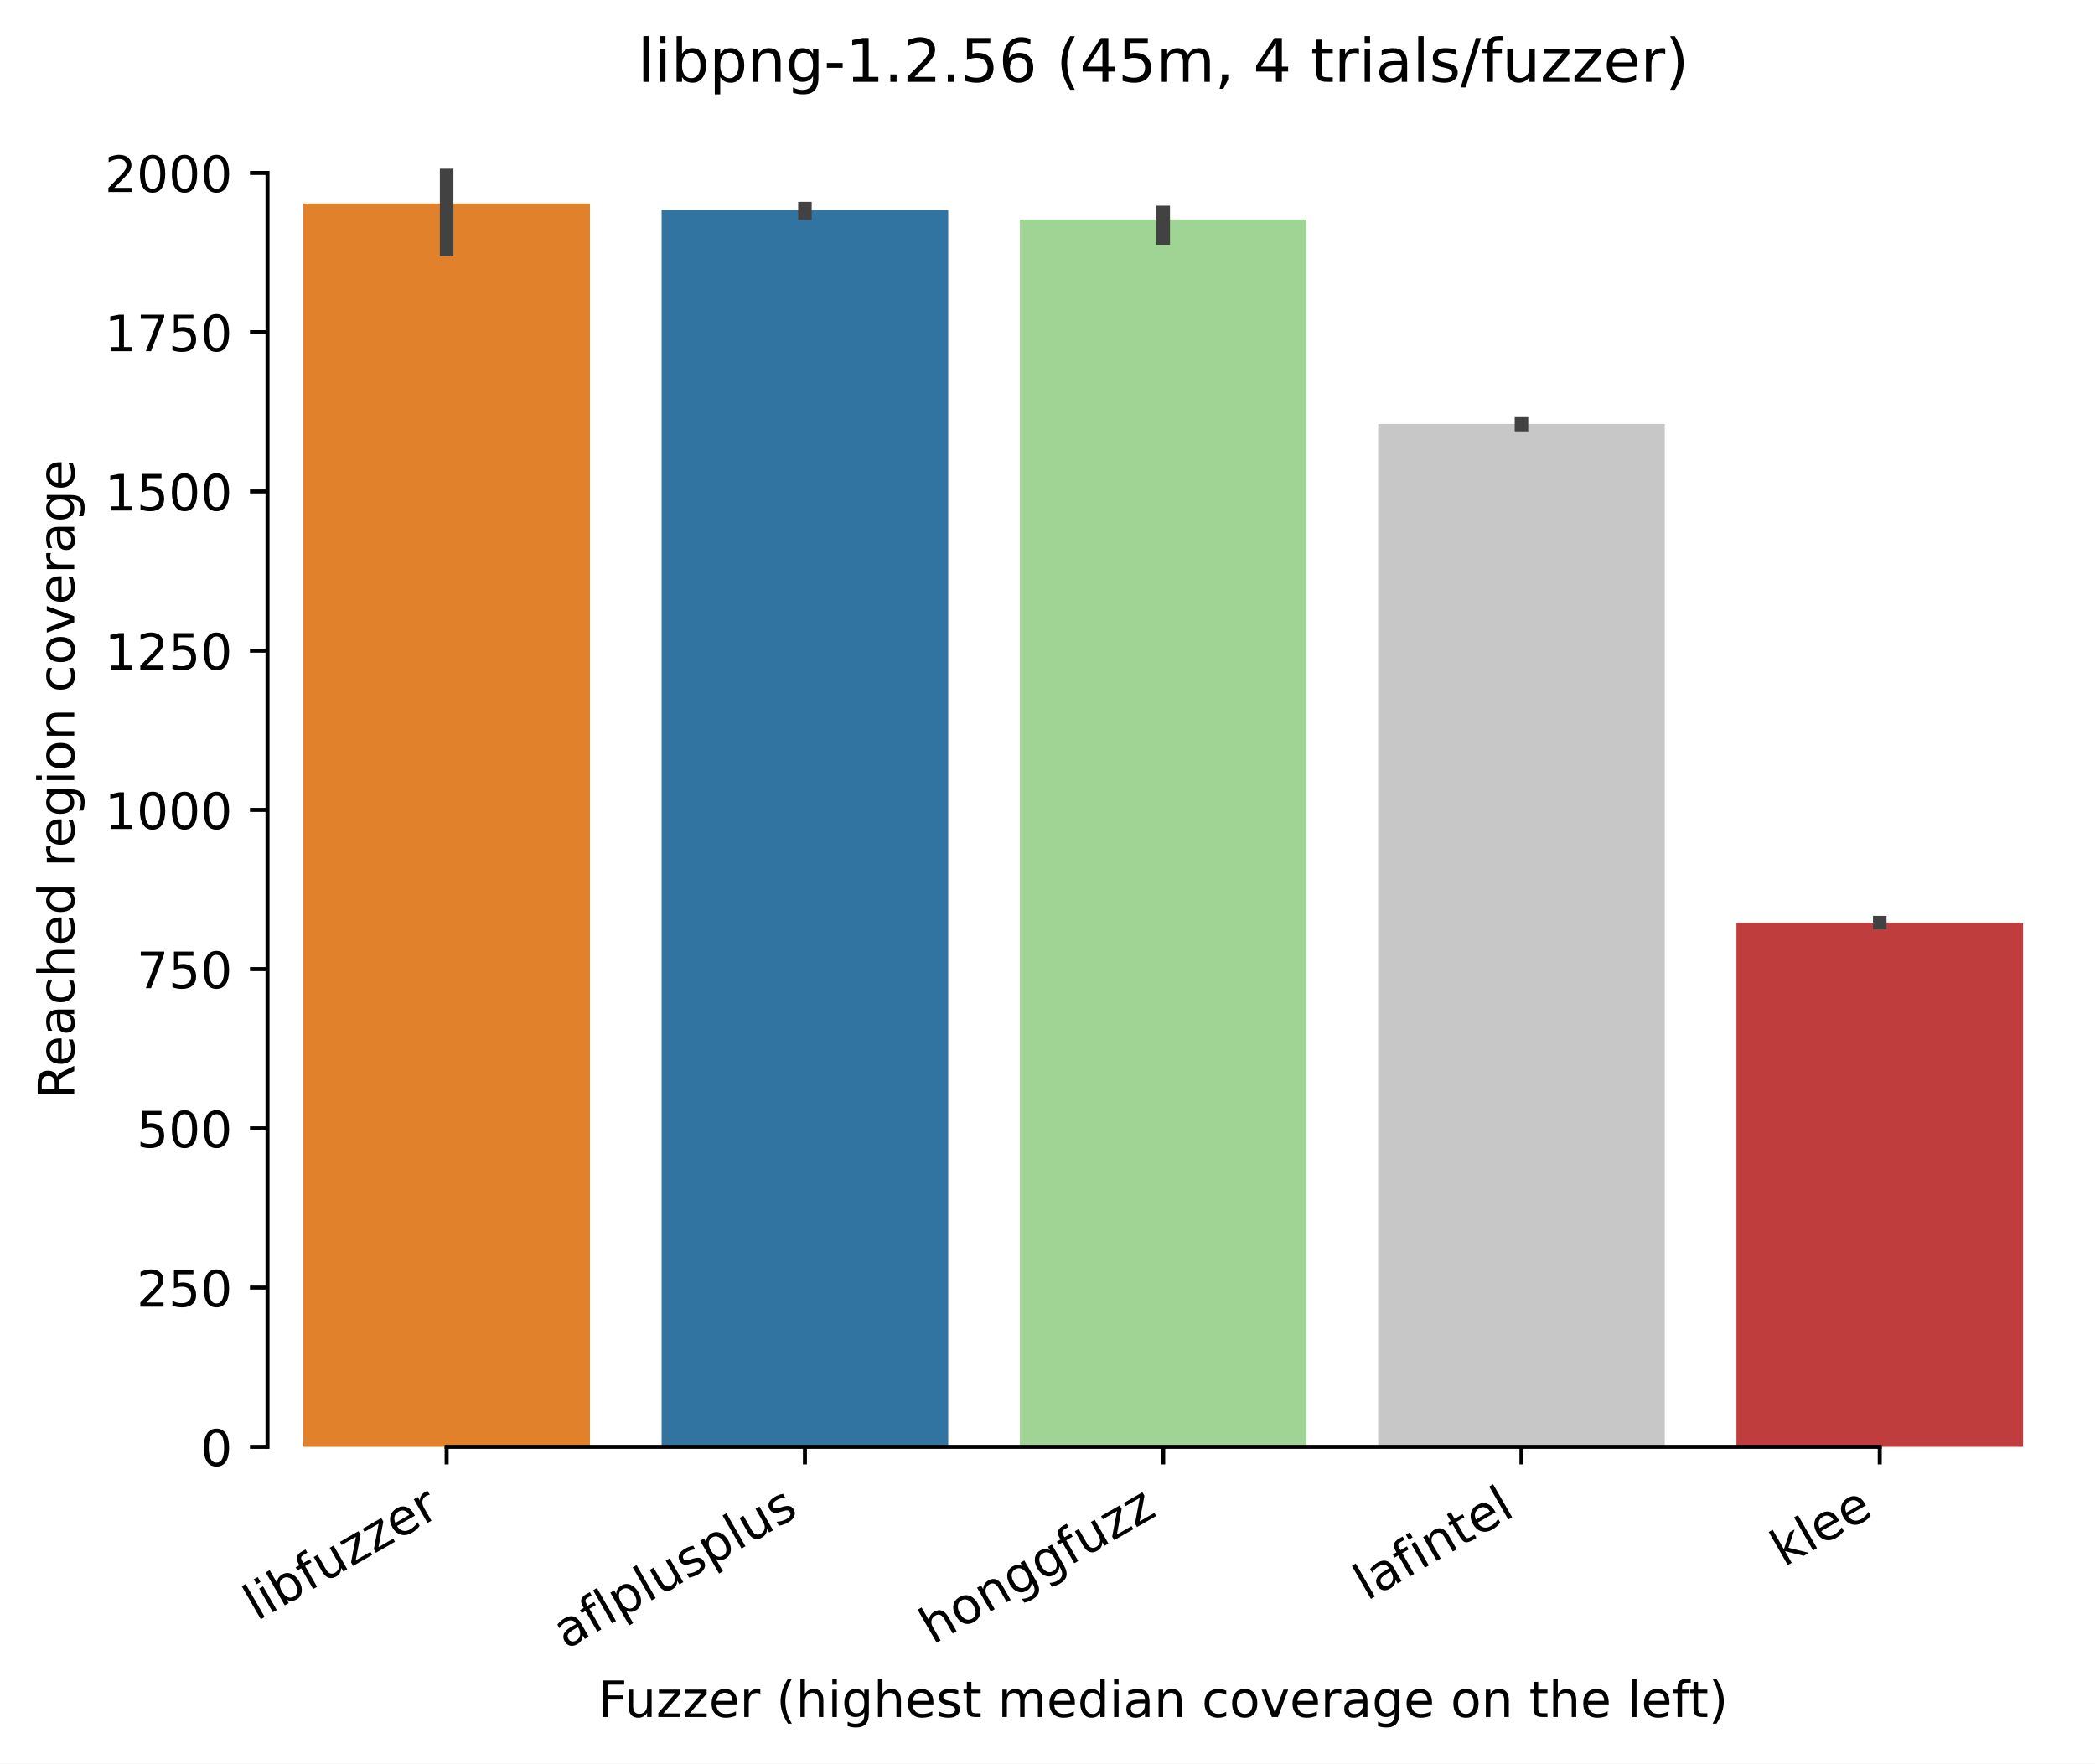
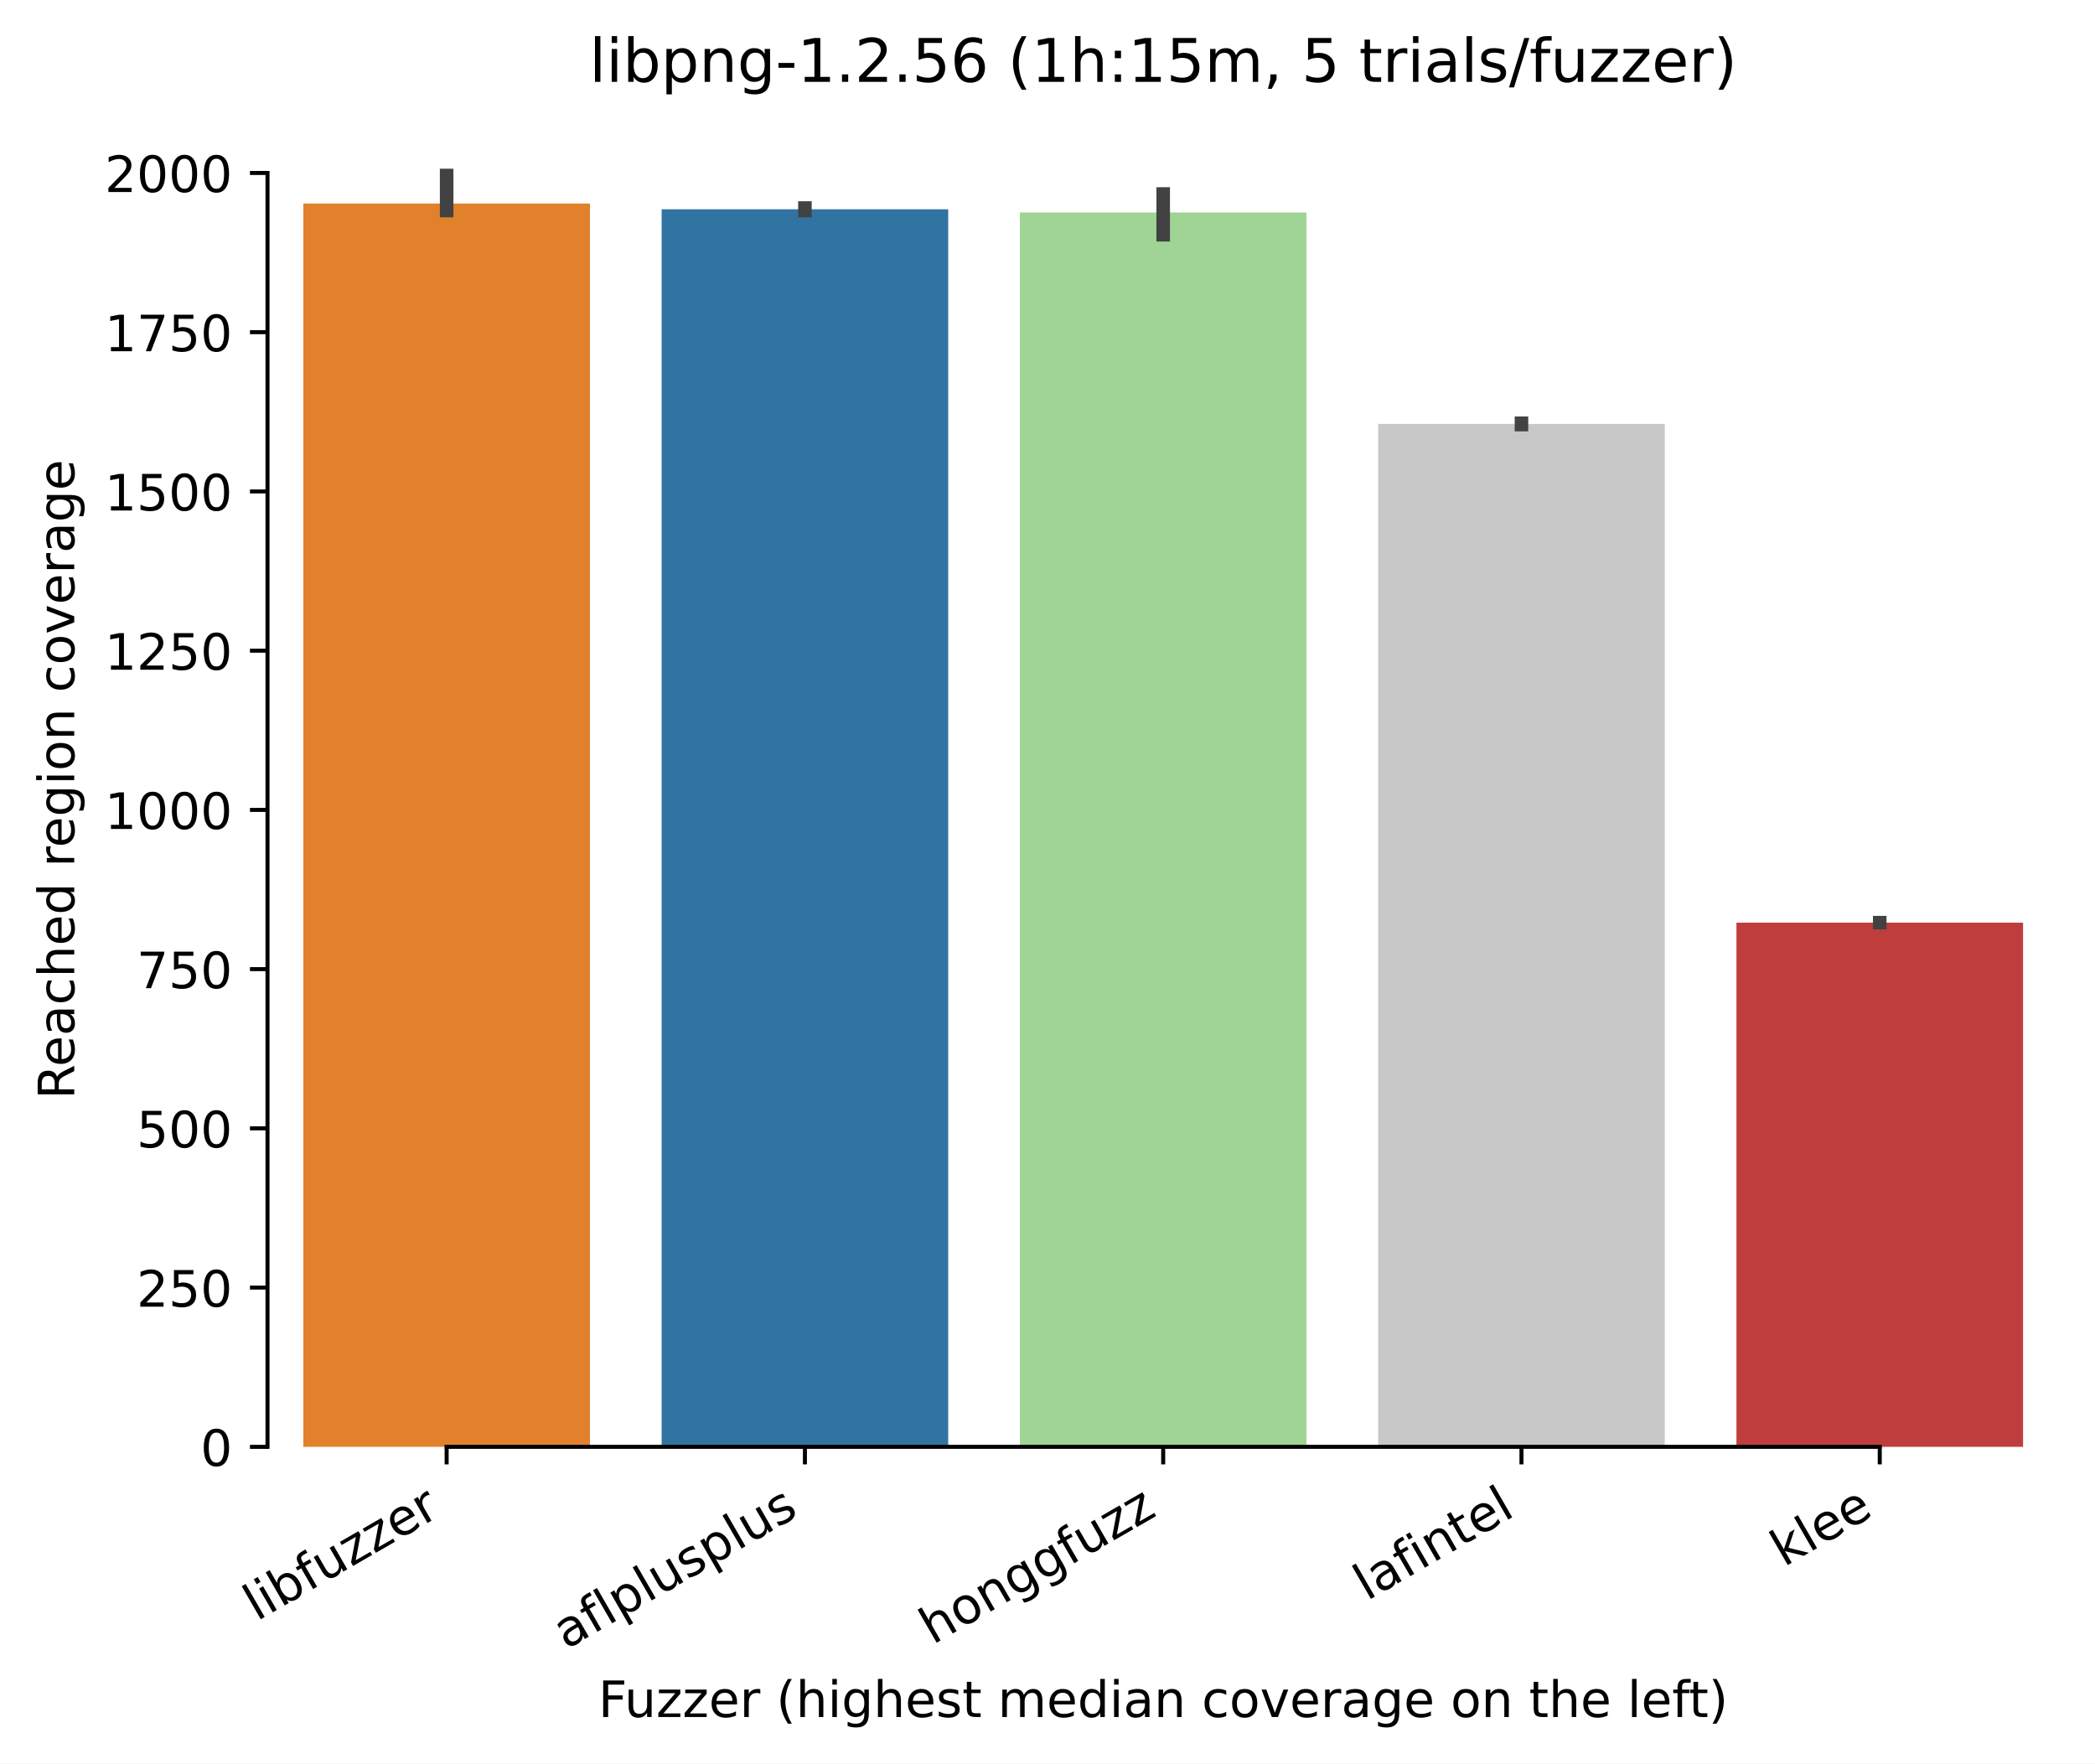
<svg xmlns="http://www.w3.org/2000/svg" xmlns:xlink="http://www.w3.org/1999/xlink" height="351.576pt" version="1.1" viewBox="0 0 417.648 351.576" width="417.648pt">
  <defs>
    <style type="text/css">*{stroke-linecap:butt;stroke-linejoin:round;}</style>
  </defs>
  <g id="figure_1">
    <g id="patch_1">
      <path d="M 0 351.576  L 417.648 351.576  L 417.648 0  L 0 0  z " style="fill:#ffffff;" />
    </g>
    <g id="axes_1">
      <g id="patch_2">
        <path d="M 53.328 288.43  L 410.448 288.43  L 410.448 22.318  L 53.328 22.318  z " style="fill:#ffffff;" />
      </g>
      <g id="patch_3">
-         <path clip-path="url(#pa2fb41221b)" d="M 60.471 288.43  L 117.61 288.43  L 117.61 40.577  L 60.471 40.577  z " style="fill:#e1812c;" />
+         <path clip-path="url(#p803fc17b40)" d="M 60.471 288.43  L 117.61 288.43  L 117.61 40.577  L 60.471 40.577  z " style="fill:#e1812c;" />
      </g>
      <g id="patch_4">
-         <path clip-path="url(#pa2fb41221b)" d="M 131.895 288.43  L 189.034 288.43  L 189.034 41.847  L 131.895 41.847  z " style="fill:#3274a1;" />
+         <path clip-path="url(#p803fc17b40)" d="M 131.895 288.43  L 189.034 288.43  L 189.034 41.72  L 131.895 41.72  z " style="fill:#3274a1;" />
      </g>
      <g id="patch_5">
-         <path clip-path="url(#pa2fb41221b)" d="M 203.319 288.43  L 260.458 288.43  L 260.458 43.751  L 203.319 43.751  z " style="fill:#9fd495;" />
+         <path clip-path="url(#p803fc17b40)" d="M 203.319 288.43  L 260.458 288.43  L 260.458 42.355  L 203.319 42.355  z " style="fill:#9fd495;" />
      </g>
      <g id="patch_6">
-         <path clip-path="url(#pa2fb41221b)" d="M 274.743 288.43  L 331.882 288.43  L 331.882 84.51  L 274.743 84.51  z " style="fill:#c7c7c7;" />
+         <path clip-path="url(#p803fc17b40)" d="M 274.743 288.43  L 331.882 288.43  L 331.882 84.51  L 274.743 84.51  z " style="fill:#c7c7c7;" />
      </g>
      <g id="patch_7">
-         <path clip-path="url(#pa2fb41221b)" d="M 346.167 288.43  L 403.306 288.43  L 403.306 183.931  L 346.167 183.931  z " style="fill:#c03d3e;" />
+         <path clip-path="url(#p803fc17b40)" d="M 346.167 288.43  L 403.306 288.43  L 403.306 183.931  L 346.167 183.931  z " style="fill:#c03d3e;" />
      </g>
      <g id="matplotlib.axis_1">
        <g id="xtick_1">
          <g id="line2d_1">
            <defs>
-               <path d="M 0 0  L 0 3.5  " id="m7fccf799fd" style="stroke:#000000;stroke-width:0.8;" />
+               <path d="M 0 0  L 0 3.5  " id="me2ffb62356" style="stroke:#000000;stroke-width:0.8;" />
            </defs>
            <g>
-               <use style="stroke:#000000;stroke-width:0.8;" x="89.04" xlink:href="#m7fccf799fd" y="288.43" />
+               <use style="stroke:#000000;stroke-width:0.8;" x="89.04" xlink:href="#me2ffb62356" y="288.43" />
            </g>
          </g>
          <g id="text_1">
            <g transform="translate(51.1739 323.2723)rotate(-30)scale(0.1 -0.1)">
              <defs>
                <path d="M 9.422 75.984  L 18.406 75.984  L 18.406 0  L 9.422 0  z " id="DejaVuSans-108" />
                <path d="M 9.422 54.688  L 18.406 54.688  L 18.406 0  L 9.422 0  z M 9.422 75.984  L 18.406 75.984  L 18.406 64.594  L 9.422 64.594  z " id="DejaVuSans-105" />
                <path d="M 48.688 27.297  Q 48.688 37.203 44.609 42.844  Q 40.531 48.484 33.406 48.484  Q 26.266 48.484 22.188 42.844  Q 18.109 37.203 18.109 27.297  Q 18.109 17.391 22.188 11.75  Q 26.266 6.109 33.406 6.109  Q 40.531 6.109 44.609 11.75  Q 48.688 17.391 48.688 27.297  z M 18.109 46.391  Q 20.953 51.266 25.266 53.625  Q 29.594 56 35.594 56  Q 45.562 56 51.781 48.094  Q 58.016 40.188 58.016 27.297  Q 58.016 14.406 51.781 6.484  Q 45.562 -1.422 35.594 -1.422  Q 29.594 -1.422 25.266 0.953  Q 20.953 3.328 18.109 8.203  L 18.109 0  L 9.078 0  L 9.078 75.984  L 18.109 75.984  z " id="DejaVuSans-98" />
                <path d="M 37.109 75.984  L 37.109 68.5  L 28.516 68.5  Q 23.688 68.5 21.797 66.547  Q 19.922 64.594 19.922 59.516  L 19.922 54.688  L 34.719 54.688  L 34.719 47.703  L 19.922 47.703  L 19.922 0  L 10.891 0  L 10.891 47.703  L 2.297 47.703  L 2.297 54.688  L 10.891 54.688  L 10.891 58.5  Q 10.891 67.625 15.141 71.797  Q 19.391 75.984 28.609 75.984  z " id="DejaVuSans-102" />
                <path d="M 8.5 21.578  L 8.5 54.688  L 17.484 54.688  L 17.484 21.922  Q 17.484 14.156 20.5 10.266  Q 23.531 6.391 29.594 6.391  Q 36.859 6.391 41.078 11.031  Q 45.312 15.672 45.312 23.688  L 45.312 54.688  L 54.297 54.688  L 54.297 0  L 45.312 0  L 45.312 8.406  Q 42.047 3.422 37.719 1  Q 33.406 -1.422 27.688 -1.422  Q 18.266 -1.422 13.375 4.438  Q 8.5 10.297 8.5 21.578  z M 31.109 56  z " id="DejaVuSans-117" />
                <path d="M 5.516 54.688  L 48.188 54.688  L 48.188 46.484  L 14.406 7.172  L 48.188 7.172  L 48.188 0  L 4.297 0  L 4.297 8.203  L 38.094 47.516  L 5.516 47.516  z " id="DejaVuSans-122" />
                <path d="M 56.203 29.594  L 56.203 25.203  L 14.891 25.203  Q 15.484 15.922 20.484 11.062  Q 25.484 6.203 34.422 6.203  Q 39.594 6.203 44.453 7.469  Q 49.312 8.734 54.109 11.281  L 54.109 2.781  Q 49.266 0.734 44.188 -0.344  Q 39.109 -1.422 33.891 -1.422  Q 20.797 -1.422 13.156 6.188  Q 5.516 13.812 5.516 26.812  Q 5.516 40.234 12.766 48.109  Q 20.016 56 32.328 56  Q 43.359 56 49.781 48.891  Q 56.203 41.797 56.203 29.594  z M 47.219 32.234  Q 47.125 39.594 43.094 43.984  Q 39.062 48.391 32.422 48.391  Q 24.906 48.391 20.391 44.141  Q 15.875 39.891 15.188 32.172  z " id="DejaVuSans-101" />
                <path d="M 41.109 46.297  Q 39.594 47.172 37.812 47.578  Q 36.031 48 33.891 48  Q 26.266 48 22.188 43.047  Q 18.109 38.094 18.109 28.812  L 18.109 0  L 9.078 0  L 9.078 54.688  L 18.109 54.688  L 18.109 46.188  Q 20.953 51.172 25.484 53.578  Q 30.031 56 36.531 56  Q 37.453 56 38.578 55.875  Q 39.703 55.766 41.062 55.516  z " id="DejaVuSans-114" />
              </defs>
              <use xlink:href="#DejaVuSans-108" />
              <use x="27.783" xlink:href="#DejaVuSans-105" />
              <use x="55.566" xlink:href="#DejaVuSans-98" />
              <use x="119.043" xlink:href="#DejaVuSans-102" />
              <use x="154.248" xlink:href="#DejaVuSans-117" />
              <use x="217.627" xlink:href="#DejaVuSans-122" />
              <use x="270.117" xlink:href="#DejaVuSans-122" />
              <use x="322.607" xlink:href="#DejaVuSans-101" />
              <use x="384.131" xlink:href="#DejaVuSans-114" />
            </g>
          </g>
        </g>
        <g id="xtick_2">
          <g id="line2d_2">
            <g>
-               <use style="stroke:#000000;stroke-width:0.8;" x="160.464" xlink:href="#m7fccf799fd" y="288.43" />
+               <use style="stroke:#000000;stroke-width:0.8;" x="160.464" xlink:href="#me2ffb62356" y="288.43" />
            </g>
          </g>
          <g id="text_2">
            <g transform="translate(112.8551 328.8973)rotate(-30)scale(0.1 -0.1)">
              <defs>
                <path d="M 34.281 27.484  Q 23.391 27.484 19.188 25  Q 14.984 22.516 14.984 16.5  Q 14.984 11.719 18.141 8.906  Q 21.297 6.109 26.703 6.109  Q 34.188 6.109 38.703 11.406  Q 43.219 16.703 43.219 25.484  L 43.219 27.484  z M 52.203 31.203  L 52.203 0  L 43.219 0  L 43.219 8.297  Q 40.141 3.328 35.547 0.953  Q 30.953 -1.422 24.312 -1.422  Q 15.922 -1.422 10.953 3.297  Q 6 8.016 6 15.922  Q 6 25.141 12.172 29.828  Q 18.359 34.516 30.609 34.516  L 43.219 34.516  L 43.219 35.406  Q 43.219 41.609 39.141 45  Q 35.062 48.391 27.688 48.391  Q 23 48.391 18.547 47.266  Q 14.109 46.141 10.016 43.891  L 10.016 52.203  Q 14.938 54.109 19.578 55.047  Q 24.219 56 28.609 56  Q 40.484 56 46.344 49.844  Q 52.203 43.703 52.203 31.203  z " id="DejaVuSans-97" />
                <path d="M 18.109 8.203  L 18.109 -20.797  L 9.078 -20.797  L 9.078 54.688  L 18.109 54.688  L 18.109 46.391  Q 20.953 51.266 25.266 53.625  Q 29.594 56 35.594 56  Q 45.562 56 51.781 48.094  Q 58.016 40.188 58.016 27.297  Q 58.016 14.406 51.781 6.484  Q 45.562 -1.422 35.594 -1.422  Q 29.594 -1.422 25.266 0.953  Q 20.953 3.328 18.109 8.203  z M 48.688 27.297  Q 48.688 37.203 44.609 42.844  Q 40.531 48.484 33.406 48.484  Q 26.266 48.484 22.188 42.844  Q 18.109 37.203 18.109 27.297  Q 18.109 17.391 22.188 11.75  Q 26.266 6.109 33.406 6.109  Q 40.531 6.109 44.609 11.75  Q 48.688 17.391 48.688 27.297  z " id="DejaVuSans-112" />
                <path d="M 44.281 53.078  L 44.281 44.578  Q 40.484 46.531 36.375 47.5  Q 32.281 48.484 27.875 48.484  Q 21.188 48.484 17.844 46.438  Q 14.5 44.391 14.5 40.281  Q 14.5 37.156 16.891 35.375  Q 19.281 33.594 26.516 31.984  L 29.594 31.297  Q 39.156 29.25 43.188 25.516  Q 47.219 21.781 47.219 15.094  Q 47.219 7.469 41.188 3.016  Q 35.156 -1.422 24.609 -1.422  Q 20.219 -1.422 15.453 -0.562  Q 10.688 0.297 5.422 2  L 5.422 11.281  Q 10.406 8.688 15.234 7.391  Q 20.062 6.109 24.812 6.109  Q 31.156 6.109 34.562 8.281  Q 37.984 10.453 37.984 14.406  Q 37.984 18.062 35.516 20.016  Q 33.062 21.969 24.703 23.781  L 21.578 24.516  Q 13.234 26.266 9.516 29.906  Q 5.812 33.547 5.812 39.891  Q 5.812 47.609 11.281 51.797  Q 16.75 56 26.812 56  Q 31.781 56 36.172 55.266  Q 40.578 54.547 44.281 53.078  z " id="DejaVuSans-115" />
              </defs>
              <use xlink:href="#DejaVuSans-97" />
              <use x="61.279" xlink:href="#DejaVuSans-102" />
              <use x="96.484" xlink:href="#DejaVuSans-108" />
              <use x="124.268" xlink:href="#DejaVuSans-112" />
              <use x="187.744" xlink:href="#DejaVuSans-108" />
              <use x="215.527" xlink:href="#DejaVuSans-117" />
              <use x="278.906" xlink:href="#DejaVuSans-115" />
              <use x="331.006" xlink:href="#DejaVuSans-112" />
              <use x="394.482" xlink:href="#DejaVuSans-108" />
              <use x="422.266" xlink:href="#DejaVuSans-117" />
              <use x="485.645" xlink:href="#DejaVuSans-115" />
            </g>
          </g>
        </g>
        <g id="xtick_3">
          <g id="line2d_3">
            <g>
-               <use style="stroke:#000000;stroke-width:0.8;" x="231.888" xlink:href="#m7fccf799fd" y="288.43" />
+               <use style="stroke:#000000;stroke-width:0.8;" x="231.888" xlink:href="#me2ffb62356" y="288.43" />
            </g>
          </g>
          <g id="text_3">
            <g transform="translate(185.9489 327.9332)rotate(-30)scale(0.1 -0.1)">
              <defs>
                <path d="M 54.891 33.016  L 54.891 0  L 45.906 0  L 45.906 32.719  Q 45.906 40.484 42.875 44.328  Q 39.844 48.188 33.797 48.188  Q 26.516 48.188 22.312 43.547  Q 18.109 38.922 18.109 30.906  L 18.109 0  L 9.078 0  L 9.078 75.984  L 18.109 75.984  L 18.109 46.188  Q 21.344 51.125 25.703 53.562  Q 30.078 56 35.797 56  Q 45.219 56 50.047 50.172  Q 54.891 44.344 54.891 33.016  z " id="DejaVuSans-104" />
                <path d="M 30.609 48.391  Q 23.391 48.391 19.188 42.75  Q 14.984 37.109 14.984 27.297  Q 14.984 17.484 19.156 11.844  Q 23.344 6.203 30.609 6.203  Q 37.797 6.203 41.984 11.859  Q 46.188 17.531 46.188 27.297  Q 46.188 37.016 41.984 42.703  Q 37.797 48.391 30.609 48.391  z M 30.609 56  Q 42.328 56 49.016 48.375  Q 55.719 40.766 55.719 27.297  Q 55.719 13.875 49.016 6.219  Q 42.328 -1.422 30.609 -1.422  Q 18.844 -1.422 12.172 6.219  Q 5.516 13.875 5.516 27.297  Q 5.516 40.766 12.172 48.375  Q 18.844 56 30.609 56  z " id="DejaVuSans-111" />
                <path d="M 54.891 33.016  L 54.891 0  L 45.906 0  L 45.906 32.719  Q 45.906 40.484 42.875 44.328  Q 39.844 48.188 33.797 48.188  Q 26.516 48.188 22.312 43.547  Q 18.109 38.922 18.109 30.906  L 18.109 0  L 9.078 0  L 9.078 54.688  L 18.109 54.688  L 18.109 46.188  Q 21.344 51.125 25.703 53.562  Q 30.078 56 35.797 56  Q 45.219 56 50.047 50.172  Q 54.891 44.344 54.891 33.016  z " id="DejaVuSans-110" />
                <path d="M 45.406 27.984  Q 45.406 37.75 41.375 43.109  Q 37.359 48.484 30.078 48.484  Q 22.859 48.484 18.828 43.109  Q 14.797 37.75 14.797 27.984  Q 14.797 18.266 18.828 12.891  Q 22.859 7.516 30.078 7.516  Q 37.359 7.516 41.375 12.891  Q 45.406 18.266 45.406 27.984  z M 54.391 6.781  Q 54.391 -7.172 48.188 -13.984  Q 42 -20.797 29.203 -20.797  Q 24.469 -20.797 20.266 -20.094  Q 16.062 -19.391 12.109 -17.922  L 12.109 -9.188  Q 16.062 -11.328 19.922 -12.344  Q 23.781 -13.375 27.781 -13.375  Q 36.625 -13.375 41.016 -8.766  Q 45.406 -4.156 45.406 5.172  L 45.406 9.625  Q 42.625 4.781 38.281 2.391  Q 33.938 0 27.875 0  Q 17.828 0 11.672 7.656  Q 5.516 15.328 5.516 27.984  Q 5.516 40.672 11.672 48.328  Q 17.828 56 27.875 56  Q 33.938 56 38.281 53.609  Q 42.625 51.219 45.406 46.391  L 45.406 54.688  L 54.391 54.688  z " id="DejaVuSans-103" />
              </defs>
              <use xlink:href="#DejaVuSans-104" />
              <use x="63.379" xlink:href="#DejaVuSans-111" />
              <use x="124.561" xlink:href="#DejaVuSans-110" />
              <use x="187.939" xlink:href="#DejaVuSans-103" />
              <use x="251.416" xlink:href="#DejaVuSans-103" />
              <use x="314.893" xlink:href="#DejaVuSans-102" />
              <use x="350.098" xlink:href="#DejaVuSans-117" />
              <use x="413.477" xlink:href="#DejaVuSans-122" />
              <use x="465.967" xlink:href="#DejaVuSans-122" />
            </g>
          </g>
        </g>
        <g id="xtick_4">
          <g id="line2d_4">
            <g>
-               <use style="stroke:#000000;stroke-width:0.8;" x="303.312" xlink:href="#m7fccf799fd" y="288.43" />
+               <use style="stroke:#000000;stroke-width:0.8;" x="303.312" xlink:href="#me2ffb62356" y="288.43" />
            </g>
          </g>
          <g id="text_4">
            <g transform="translate(272.4864 319.2074)rotate(-30)scale(0.1 -0.1)">
              <defs>
                <path d="M 18.312 70.219  L 18.312 54.688  L 36.812 54.688  L 36.812 47.703  L 18.312 47.703  L 18.312 18.016  Q 18.312 11.328 20.141 9.422  Q 21.969 7.516 27.594 7.516  L 36.812 7.516  L 36.812 0  L 27.594 0  Q 17.188 0 13.234 3.875  Q 9.281 7.766 9.281 18.016  L 9.281 47.703  L 2.688 47.703  L 2.688 54.688  L 9.281 54.688  L 9.281 70.219  z " id="DejaVuSans-116" />
              </defs>
              <use xlink:href="#DejaVuSans-108" />
              <use x="27.783" xlink:href="#DejaVuSans-97" />
              <use x="89.062" xlink:href="#DejaVuSans-102" />
              <use x="124.268" xlink:href="#DejaVuSans-105" />
              <use x="152.051" xlink:href="#DejaVuSans-110" />
              <use x="215.43" xlink:href="#DejaVuSans-116" />
              <use x="254.639" xlink:href="#DejaVuSans-101" />
              <use x="316.162" xlink:href="#DejaVuSans-108" />
            </g>
          </g>
        </g>
        <g id="xtick_5">
          <g id="line2d_5">
            <g>
-               <use style="stroke:#000000;stroke-width:0.8;" x="374.736" xlink:href="#m7fccf799fd" y="288.43" />
+               <use style="stroke:#000000;stroke-width:0.8;" x="374.736" xlink:href="#me2ffb62356" y="288.43" />
            </g>
          </g>
          <g id="text_5">
            <g transform="translate(355.618 312.4481)rotate(-30)scale(0.1 -0.1)">
              <defs>
                <path d="M 9.078 75.984  L 18.109 75.984  L 18.109 31.109  L 44.922 54.688  L 56.391 54.688  L 27.391 29.109  L 57.625 0  L 45.906 0  L 18.109 26.703  L 18.109 0  L 9.078 0  z " id="DejaVuSans-107" />
              </defs>
              <use xlink:href="#DejaVuSans-107" />
              <use x="57.91" xlink:href="#DejaVuSans-108" />
              <use x="85.693" xlink:href="#DejaVuSans-101" />
              <use x="147.217" xlink:href="#DejaVuSans-101" />
            </g>
          </g>
        </g>
        <g id="text_6">
          <g transform="translate(119.2702 342.2968)scale(0.1 -0.1)">
            <defs>
              <path d="M 9.812 72.906  L 51.703 72.906  L 51.703 64.594  L 19.672 64.594  L 19.672 43.109  L 48.578 43.109  L 48.578 34.812  L 19.672 34.812  L 19.672 0  L 9.812 0  z " id="DejaVuSans-70" />
              <path id="DejaVuSans-32" />
              <path d="M 31 75.875  Q 24.469 64.656 21.281 53.656  Q 18.109 42.672 18.109 31.391  Q 18.109 20.125 21.312 9.062  Q 24.516 -2 31 -13.188  L 23.188 -13.188  Q 15.875 -1.703 12.234 9.375  Q 8.594 20.453 8.594 31.391  Q 8.594 42.281 12.203 53.312  Q 15.828 64.359 23.188 75.875  z " id="DejaVuSans-40" />
              <path d="M 52 44.188  Q 55.375 50.25 60.062 53.125  Q 64.75 56 71.094 56  Q 79.641 56 84.281 50.016  Q 88.922 44.047 88.922 33.016  L 88.922 0  L 79.891 0  L 79.891 32.719  Q 79.891 40.578 77.094 44.375  Q 74.312 48.188 68.609 48.188  Q 61.625 48.188 57.562 43.547  Q 53.516 38.922 53.516 30.906  L 53.516 0  L 44.484 0  L 44.484 32.719  Q 44.484 40.625 41.703 44.406  Q 38.922 48.188 33.109 48.188  Q 26.219 48.188 22.156 43.531  Q 18.109 38.875 18.109 30.906  L 18.109 0  L 9.078 0  L 9.078 54.688  L 18.109 54.688  L 18.109 46.188  Q 21.188 51.219 25.484 53.609  Q 29.781 56 35.688 56  Q 41.656 56 45.828 52.969  Q 50 49.953 52 44.188  z " id="DejaVuSans-109" />
              <path d="M 45.406 46.391  L 45.406 75.984  L 54.391 75.984  L 54.391 0  L 45.406 0  L 45.406 8.203  Q 42.578 3.328 38.25 0.953  Q 33.938 -1.422 27.875 -1.422  Q 17.969 -1.422 11.734 6.484  Q 5.516 14.406 5.516 27.297  Q 5.516 40.188 11.734 48.094  Q 17.969 56 27.875 56  Q 33.938 56 38.25 53.625  Q 42.578 51.266 45.406 46.391  z M 14.797 27.297  Q 14.797 17.391 18.875 11.75  Q 22.953 6.109 30.078 6.109  Q 37.203 6.109 41.297 11.75  Q 45.406 17.391 45.406 27.297  Q 45.406 37.203 41.297 42.844  Q 37.203 48.484 30.078 48.484  Q 22.953 48.484 18.875 42.844  Q 14.797 37.203 14.797 27.297  z " id="DejaVuSans-100" />
              <path d="M 48.781 52.594  L 48.781 44.188  Q 44.969 46.297 41.141 47.344  Q 37.312 48.391 33.406 48.391  Q 24.656 48.391 19.812 42.844  Q 14.984 37.312 14.984 27.297  Q 14.984 17.281 19.812 11.734  Q 24.656 6.203 33.406 6.203  Q 37.312 6.203 41.141 7.25  Q 44.969 8.297 48.781 10.406  L 48.781 2.094  Q 45.016 0.344 40.984 -0.531  Q 36.969 -1.422 32.422 -1.422  Q 20.062 -1.422 12.781 6.344  Q 5.516 14.109 5.516 27.297  Q 5.516 40.672 12.859 48.328  Q 20.219 56 33.016 56  Q 37.156 56 41.109 55.141  Q 45.062 54.297 48.781 52.594  z " id="DejaVuSans-99" />
              <path d="M 2.984 54.688  L 12.5 54.688  L 29.594 8.797  L 46.688 54.688  L 56.203 54.688  L 35.688 0  L 23.484 0  z " id="DejaVuSans-118" />
              <path d="M 8.016 75.875  L 15.828 75.875  Q 23.141 64.359 26.781 53.312  Q 30.422 42.281 30.422 31.391  Q 30.422 20.453 26.781 9.375  Q 23.141 -1.703 15.828 -13.188  L 8.016 -13.188  Q 14.5 -2 17.703 9.062  Q 20.906 20.125 20.906 31.391  Q 20.906 42.672 17.703 53.656  Q 14.5 64.656 8.016 75.875  z " id="DejaVuSans-41" />
            </defs>
            <use xlink:href="#DejaVuSans-70" />
            <use x="52.02" xlink:href="#DejaVuSans-117" />
            <use x="115.398" xlink:href="#DejaVuSans-122" />
            <use x="167.889" xlink:href="#DejaVuSans-122" />
            <use x="220.379" xlink:href="#DejaVuSans-101" />
            <use x="281.902" xlink:href="#DejaVuSans-114" />
            <use x="323.016" xlink:href="#DejaVuSans-32" />
            <use x="354.803" xlink:href="#DejaVuSans-40" />
            <use x="393.816" xlink:href="#DejaVuSans-104" />
            <use x="457.195" xlink:href="#DejaVuSans-105" />
            <use x="484.979" xlink:href="#DejaVuSans-103" />
            <use x="548.455" xlink:href="#DejaVuSans-104" />
            <use x="611.834" xlink:href="#DejaVuSans-101" />
            <use x="673.357" xlink:href="#DejaVuSans-115" />
            <use x="725.457" xlink:href="#DejaVuSans-116" />
            <use x="764.666" xlink:href="#DejaVuSans-32" />
            <use x="796.453" xlink:href="#DejaVuSans-109" />
            <use x="893.865" xlink:href="#DejaVuSans-101" />
            <use x="955.389" xlink:href="#DejaVuSans-100" />
            <use x="1018.865" xlink:href="#DejaVuSans-105" />
            <use x="1046.648" xlink:href="#DejaVuSans-97" />
            <use x="1107.928" xlink:href="#DejaVuSans-110" />
            <use x="1171.307" xlink:href="#DejaVuSans-32" />
            <use x="1203.094" xlink:href="#DejaVuSans-99" />
            <use x="1258.074" xlink:href="#DejaVuSans-111" />
            <use x="1319.256" xlink:href="#DejaVuSans-118" />
            <use x="1378.436" xlink:href="#DejaVuSans-101" />
            <use x="1439.959" xlink:href="#DejaVuSans-114" />
            <use x="1481.072" xlink:href="#DejaVuSans-97" />
            <use x="1542.352" xlink:href="#DejaVuSans-103" />
            <use x="1605.828" xlink:href="#DejaVuSans-101" />
            <use x="1667.352" xlink:href="#DejaVuSans-32" />
            <use x="1699.139" xlink:href="#DejaVuSans-111" />
            <use x="1760.32" xlink:href="#DejaVuSans-110" />
            <use x="1823.699" xlink:href="#DejaVuSans-32" />
            <use x="1855.486" xlink:href="#DejaVuSans-116" />
            <use x="1894.695" xlink:href="#DejaVuSans-104" />
            <use x="1958.074" xlink:href="#DejaVuSans-101" />
            <use x="2019.598" xlink:href="#DejaVuSans-32" />
            <use x="2051.385" xlink:href="#DejaVuSans-108" />
            <use x="2079.168" xlink:href="#DejaVuSans-101" />
            <use x="2140.691" xlink:href="#DejaVuSans-102" />
            <use x="2174.146" xlink:href="#DejaVuSans-116" />
            <use x="2213.355" xlink:href="#DejaVuSans-41" />
          </g>
        </g>
      </g>
      <g id="matplotlib.axis_2">
        <g id="ytick_1">
          <g id="line2d_6">
            <defs>
-               <path d="M 0 0  L -3.5 0  " id="me724b57893" style="stroke:#000000;stroke-width:0.8;" />
+               <path d="M 0 0  L -3.5 0  " id="mba4b1f56bc" style="stroke:#000000;stroke-width:0.8;" />
            </defs>
            <g>
-               <use style="stroke:#000000;stroke-width:0.8;" x="53.328" xlink:href="#me724b57893" y="288.43" />
+               <use style="stroke:#000000;stroke-width:0.8;" x="53.328" xlink:href="#mba4b1f56bc" y="288.43" />
            </g>
          </g>
          <g id="text_7">
            <g transform="translate(39.96563 292.2293)scale(0.1 -0.1)">
              <defs>
                <path d="M 31.781 66.406  Q 24.172 66.406 20.328 58.906  Q 16.5 51.422 16.5 36.375  Q 16.5 21.391 20.328 13.891  Q 24.172 6.391 31.781 6.391  Q 39.453 6.391 43.281 13.891  Q 47.125 21.391 47.125 36.375  Q 47.125 51.422 43.281 58.906  Q 39.453 66.406 31.781 66.406  z M 31.781 74.219  Q 44.047 74.219 50.516 64.516  Q 56.984 54.828 56.984 36.375  Q 56.984 17.969 50.516 8.266  Q 44.047 -1.422 31.781 -1.422  Q 19.531 -1.422 13.062 8.266  Q 6.594 17.969 6.594 36.375  Q 6.594 54.828 13.062 64.516  Q 19.531 74.219 31.781 74.219  z " id="DejaVuSans-48" />
              </defs>
              <use xlink:href="#DejaVuSans-48" />
            </g>
          </g>
        </g>
        <g id="ytick_2">
          <g id="line2d_7">
            <g>
-               <use style="stroke:#000000;stroke-width:0.8;" x="53.328" xlink:href="#me724b57893" y="256.687" />
+               <use style="stroke:#000000;stroke-width:0.8;" x="53.328" xlink:href="#mba4b1f56bc" y="256.687" />
            </g>
          </g>
          <g id="text_8">
            <g transform="translate(27.24063 260.4859)scale(0.1 -0.1)">
              <defs>
                <path d="M 19.188 8.297  L 53.609 8.297  L 53.609 0  L 7.328 0  L 7.328 8.297  Q 12.938 14.109 22.625 23.891  Q 32.328 33.688 34.812 36.531  Q 39.547 41.844 41.422 45.531  Q 43.312 49.219 43.312 52.781  Q 43.312 58.594 39.234 62.25  Q 35.156 65.922 28.609 65.922  Q 23.969 65.922 18.812 64.312  Q 13.672 62.703 7.812 59.422  L 7.812 69.391  Q 13.766 71.781 18.938 73  Q 24.125 74.219 28.422 74.219  Q 39.75 74.219 46.484 68.547  Q 53.219 62.891 53.219 53.422  Q 53.219 48.922 51.531 44.891  Q 49.859 40.875 45.406 35.406  Q 44.188 33.984 37.641 27.219  Q 31.109 20.453 19.188 8.297  z " id="DejaVuSans-50" />
                <path d="M 10.797 72.906  L 49.516 72.906  L 49.516 64.594  L 19.828 64.594  L 19.828 46.734  Q 21.969 47.469 24.109 47.828  Q 26.266 48.188 28.422 48.188  Q 40.625 48.188 47.75 41.5  Q 54.891 34.812 54.891 23.391  Q 54.891 11.625 47.562 5.094  Q 40.234 -1.422 26.906 -1.422  Q 22.312 -1.422 17.547 -0.641  Q 12.797 0.141 7.719 1.703  L 7.719 11.625  Q 12.109 9.234 16.797 8.062  Q 21.484 6.891 26.703 6.891  Q 35.156 6.891 40.078 11.328  Q 45.016 15.766 45.016 23.391  Q 45.016 31 40.078 35.438  Q 35.156 39.891 26.703 39.891  Q 22.75 39.891 18.812 39.016  Q 14.891 38.141 10.797 36.281  z " id="DejaVuSans-53" />
              </defs>
              <use xlink:href="#DejaVuSans-50" />
              <use x="63.623" xlink:href="#DejaVuSans-53" />
              <use x="127.246" xlink:href="#DejaVuSans-48" />
            </g>
          </g>
        </g>
        <g id="ytick_3">
          <g id="line2d_8">
            <g>
-               <use style="stroke:#000000;stroke-width:0.8;" x="53.328" xlink:href="#me724b57893" y="224.943" />
+               <use style="stroke:#000000;stroke-width:0.8;" x="53.328" xlink:href="#mba4b1f56bc" y="224.943" />
            </g>
          </g>
          <g id="text_9">
            <g transform="translate(27.24063 228.7424)scale(0.1 -0.1)">
              <use xlink:href="#DejaVuSans-53" />
              <use x="63.623" xlink:href="#DejaVuSans-48" />
              <use x="127.246" xlink:href="#DejaVuSans-48" />
            </g>
          </g>
        </g>
        <g id="ytick_4">
          <g id="line2d_9">
            <g>
-               <use style="stroke:#000000;stroke-width:0.8;" x="53.328" xlink:href="#me724b57893" y="193.2" />
+               <use style="stroke:#000000;stroke-width:0.8;" x="53.328" xlink:href="#mba4b1f56bc" y="193.2" />
            </g>
          </g>
          <g id="text_10">
            <g transform="translate(27.24063 196.9989)scale(0.1 -0.1)">
              <defs>
                <path d="M 8.203 72.906  L 55.078 72.906  L 55.078 68.703  L 28.609 0  L 18.312 0  L 43.219 64.594  L 8.203 64.594  z " id="DejaVuSans-55" />
              </defs>
              <use xlink:href="#DejaVuSans-55" />
              <use x="63.623" xlink:href="#DejaVuSans-53" />
              <use x="127.246" xlink:href="#DejaVuSans-48" />
            </g>
          </g>
        </g>
        <g id="ytick_5">
          <g id="line2d_10">
            <g>
-               <use style="stroke:#000000;stroke-width:0.8;" x="53.328" xlink:href="#me724b57893" y="161.456" />
+               <use style="stroke:#000000;stroke-width:0.8;" x="53.328" xlink:href="#mba4b1f56bc" y="161.456" />
            </g>
          </g>
          <g id="text_11">
            <g transform="translate(20.87813 165.2554)scale(0.1 -0.1)">
              <defs>
                <path d="M 12.406 8.297  L 28.516 8.297  L 28.516 63.922  L 10.984 60.406  L 10.984 69.391  L 28.422 72.906  L 38.281 72.906  L 38.281 8.297  L 54.391 8.297  L 54.391 0  L 12.406 0  z " id="DejaVuSans-49" />
              </defs>
              <use xlink:href="#DejaVuSans-49" />
              <use x="63.623" xlink:href="#DejaVuSans-48" />
              <use x="127.246" xlink:href="#DejaVuSans-48" />
              <use x="190.869" xlink:href="#DejaVuSans-48" />
            </g>
          </g>
        </g>
        <g id="ytick_6">
          <g id="line2d_11">
            <g>
-               <use style="stroke:#000000;stroke-width:0.8;" x="53.328" xlink:href="#me724b57893" y="129.713" />
+               <use style="stroke:#000000;stroke-width:0.8;" x="53.328" xlink:href="#mba4b1f56bc" y="129.713" />
            </g>
          </g>
          <g id="text_12">
            <g transform="translate(20.87813 133.5119)scale(0.1 -0.1)">
              <use xlink:href="#DejaVuSans-49" />
              <use x="63.623" xlink:href="#DejaVuSans-50" />
              <use x="127.246" xlink:href="#DejaVuSans-53" />
              <use x="190.869" xlink:href="#DejaVuSans-48" />
            </g>
          </g>
        </g>
        <g id="ytick_7">
          <g id="line2d_12">
            <g>
-               <use style="stroke:#000000;stroke-width:0.8;" x="53.328" xlink:href="#me724b57893" y="97.969" />
+               <use style="stroke:#000000;stroke-width:0.8;" x="53.328" xlink:href="#mba4b1f56bc" y="97.969" />
            </g>
          </g>
          <g id="text_13">
            <g transform="translate(20.87813 101.7684)scale(0.1 -0.1)">
              <use xlink:href="#DejaVuSans-49" />
              <use x="63.623" xlink:href="#DejaVuSans-53" />
              <use x="127.246" xlink:href="#DejaVuSans-48" />
              <use x="190.869" xlink:href="#DejaVuSans-48" />
            </g>
          </g>
        </g>
        <g id="ytick_8">
          <g id="line2d_13">
            <g>
-               <use style="stroke:#000000;stroke-width:0.8;" x="53.328" xlink:href="#me724b57893" y="66.226" />
+               <use style="stroke:#000000;stroke-width:0.8;" x="53.328" xlink:href="#mba4b1f56bc" y="66.226" />
            </g>
          </g>
          <g id="text_14">
            <g transform="translate(20.87813 70.02493)scale(0.1 -0.1)">
              <use xlink:href="#DejaVuSans-49" />
              <use x="63.623" xlink:href="#DejaVuSans-55" />
              <use x="127.246" xlink:href="#DejaVuSans-53" />
              <use x="190.869" xlink:href="#DejaVuSans-48" />
            </g>
          </g>
        </g>
        <g id="ytick_9">
          <g id="line2d_14">
            <g>
-               <use style="stroke:#000000;stroke-width:0.8;" x="53.328" xlink:href="#me724b57893" y="34.482" />
+               <use style="stroke:#000000;stroke-width:0.8;" x="53.328" xlink:href="#mba4b1f56bc" y="34.482" />
            </g>
          </g>
          <g id="text_15">
            <g transform="translate(20.87813 38.28145)scale(0.1 -0.1)">
              <use xlink:href="#DejaVuSans-50" />
              <use x="63.623" xlink:href="#DejaVuSans-48" />
              <use x="127.246" xlink:href="#DejaVuSans-48" />
              <use x="190.869" xlink:href="#DejaVuSans-48" />
            </g>
          </g>
        </g>
        <g id="text_16">
          <g transform="translate(14.79844 219.1366)rotate(-90)scale(0.1 -0.1)">
            <defs>
              <path d="M 44.391 34.188  Q 47.562 33.109 50.562 29.594  Q 53.562 26.078 56.594 19.922  L 66.609 0  L 56 0  L 46.688 18.703  Q 43.062 26.031 39.672 28.422  Q 36.281 30.812 30.422 30.812  L 19.672 30.812  L 19.672 0  L 9.812 0  L 9.812 72.906  L 32.078 72.906  Q 44.578 72.906 50.734 67.672  Q 56.891 62.453 56.891 51.906  Q 56.891 45.016 53.688 40.469  Q 50.484 35.938 44.391 34.188  z M 19.672 64.797  L 19.672 38.922  L 32.078 38.922  Q 39.203 38.922 42.844 42.219  Q 46.484 45.516 46.484 51.906  Q 46.484 58.297 42.844 61.547  Q 39.203 64.797 32.078 64.797  z " id="DejaVuSans-82" />
            </defs>
            <use xlink:href="#DejaVuSans-82" />
            <use x="64.982" xlink:href="#DejaVuSans-101" />
            <use x="126.506" xlink:href="#DejaVuSans-97" />
            <use x="187.785" xlink:href="#DejaVuSans-99" />
            <use x="242.766" xlink:href="#DejaVuSans-104" />
            <use x="306.145" xlink:href="#DejaVuSans-101" />
            <use x="367.668" xlink:href="#DejaVuSans-100" />
            <use x="431.145" xlink:href="#DejaVuSans-32" />
            <use x="462.932" xlink:href="#DejaVuSans-114" />
            <use x="501.795" xlink:href="#DejaVuSans-101" />
            <use x="563.318" xlink:href="#DejaVuSans-103" />
            <use x="626.795" xlink:href="#DejaVuSans-105" />
            <use x="654.578" xlink:href="#DejaVuSans-111" />
            <use x="715.76" xlink:href="#DejaVuSans-110" />
            <use x="779.139" xlink:href="#DejaVuSans-32" />
            <use x="810.926" xlink:href="#DejaVuSans-99" />
            <use x="865.906" xlink:href="#DejaVuSans-111" />
            <use x="927.088" xlink:href="#DejaVuSans-118" />
            <use x="986.268" xlink:href="#DejaVuSans-101" />
            <use x="1047.791" xlink:href="#DejaVuSans-114" />
            <use x="1088.904" xlink:href="#DejaVuSans-97" />
            <use x="1150.184" xlink:href="#DejaVuSans-103" />
            <use x="1213.66" xlink:href="#DejaVuSans-101" />
          </g>
        </g>
      </g>
      <g id="line2d_15">
-         <path clip-path="url(#pa2fb41221b)" d="M 89.04 49.719  L 89.04 34.99  " style="fill:none;stroke:#424242;stroke-linecap:square;stroke-width:2.7;" />
+         <path clip-path="url(#p803fc17b40)" d="M 89.04 41.974  L 89.04 34.99  " style="fill:none;stroke:#424242;stroke-linecap:square;stroke-width:2.7;" />
      </g>
      <g id="line2d_16">
-         <path clip-path="url(#pa2fb41221b)" d="M 160.464 42.482  L 160.464 41.593  " style="fill:none;stroke:#424242;stroke-linecap:square;stroke-width:2.7;" />
+         <path clip-path="url(#p803fc17b40)" d="M 160.464 41.974  L 160.464 41.466  " style="fill:none;stroke:#424242;stroke-linecap:square;stroke-width:2.7;" />
      </g>
      <g id="line2d_17">
-         <path clip-path="url(#pa2fb41221b)" d="M 231.888 47.434  L 231.888 42.355  " style="fill:none;stroke:#424242;stroke-linecap:square;stroke-width:2.7;" />
+         <path clip-path="url(#p803fc17b40)" d="M 231.888 46.799  L 231.888 38.672  " style="fill:none;stroke:#424242;stroke-linecap:square;stroke-width:2.7;" />
      </g>
      <g id="line2d_18">
-         <path clip-path="url(#pa2fb41221b)" d="M 303.312 84.637  L 303.312 84.51  " style="fill:none;stroke:#424242;stroke-linecap:square;stroke-width:2.7;" />
+         <path clip-path="url(#p803fc17b40)" d="M 303.312 84.637  L 303.312 84.383  " style="fill:none;stroke:#424242;stroke-linecap:square;stroke-width:2.7;" />
      </g>
      <g id="line2d_19">
-         <path clip-path="url(#pa2fb41221b)" d="M 374.736 183.931  L 374.736 183.931  " style="fill:none;stroke:#424242;stroke-linecap:square;stroke-width:2.7;" />
+         <path clip-path="url(#p803fc17b40)" d="M 374.736 183.931  L 374.736 183.931  " style="fill:none;stroke:#424242;stroke-linecap:square;stroke-width:2.7;" />
      </g>
      <g id="patch_8">
        <path d="M 53.328 288.43  L 53.328 34.482  " style="fill:none;stroke:#000000;stroke-linecap:square;stroke-linejoin:miter;stroke-width:0.8;" />
      </g>
      <g id="patch_9">
        <path d="M 89.04 288.43  L 374.736 288.43  " style="fill:none;stroke:#000000;stroke-linecap:square;stroke-linejoin:miter;stroke-width:0.8;" />
      </g>
      <g id="text_17">
-         <g transform="translate(127.1225 16.31812)scale(0.12 -0.12)">
+         <g transform="translate(117.4813 16.31812)scale(0.12 -0.12)">
          <defs>
            <path d="M 4.891 31.391  L 31.203 31.391  L 31.203 23.391  L 4.891 23.391  z " id="DejaVuSans-45" />
            <path d="M 10.688 12.406  L 21 12.406  L 21 0  L 10.688 0  z " id="DejaVuSans-46" />
            <path d="M 33.016 40.375  Q 26.375 40.375 22.484 35.828  Q 18.609 31.297 18.609 23.391  Q 18.609 15.531 22.484 10.953  Q 26.375 6.391 33.016 6.391  Q 39.656 6.391 43.531 10.953  Q 47.406 15.531 47.406 23.391  Q 47.406 31.297 43.531 35.828  Q 39.656 40.375 33.016 40.375  z M 52.594 71.297  L 52.594 62.312  Q 48.875 64.062 45.094 64.984  Q 41.312 65.922 37.594 65.922  Q 27.828 65.922 22.672 59.328  Q 17.531 52.734 16.797 39.406  Q 19.672 43.656 24.016 45.922  Q 28.375 48.188 33.594 48.188  Q 44.578 48.188 50.953 41.516  Q 57.328 34.859 57.328 23.391  Q 57.328 12.156 50.688 5.359  Q 44.047 -1.422 33.016 -1.422  Q 20.359 -1.422 13.672 8.266  Q 6.984 17.969 6.984 36.375  Q 6.984 53.656 15.188 63.938  Q 23.391 74.219 37.203 74.219  Q 40.922 74.219 44.703 73.484  Q 48.484 72.75 52.594 71.297  z " id="DejaVuSans-54" />
-             <path d="M 37.797 64.312  L 12.891 25.391  L 37.797 25.391  z M 35.203 72.906  L 47.609 72.906  L 47.609 25.391  L 58.016 25.391  L 58.016 17.188  L 47.609 17.188  L 47.609 0  L 37.797 0  L 37.797 17.188  L 4.891 17.188  L 4.891 26.703  z " id="DejaVuSans-52" />
+             <path d="M 11.719 12.406  L 22.016 12.406  L 22.016 0  L 11.719 0  z M 11.719 51.703  L 22.016 51.703  L 22.016 39.312  L 11.719 39.312  z " id="DejaVuSans-58" />
            <path d="M 11.719 12.406  L 22.016 12.406  L 22.016 4  L 14.016 -11.625  L 7.719 -11.625  L 11.719 4  z " id="DejaVuSans-44" />
            <path d="M 25.391 72.906  L 33.688 72.906  L 8.297 -9.281  L 0 -9.281  z " id="DejaVuSans-47" />
          </defs>
          <use xlink:href="#DejaVuSans-108" />
          <use x="27.783" xlink:href="#DejaVuSans-105" />
          <use x="55.566" xlink:href="#DejaVuSans-98" />
          <use x="119.043" xlink:href="#DejaVuSans-112" />
          <use x="182.52" xlink:href="#DejaVuSans-110" />
          <use x="245.898" xlink:href="#DejaVuSans-103" />
          <use x="309.375" xlink:href="#DejaVuSans-45" />
          <use x="345.459" xlink:href="#DejaVuSans-49" />
          <use x="409.082" xlink:href="#DejaVuSans-46" />
          <use x="440.869" xlink:href="#DejaVuSans-50" />
          <use x="504.492" xlink:href="#DejaVuSans-46" />
          <use x="536.279" xlink:href="#DejaVuSans-53" />
          <use x="599.902" xlink:href="#DejaVuSans-54" />
          <use x="663.525" xlink:href="#DejaVuSans-32" />
          <use x="695.312" xlink:href="#DejaVuSans-40" />
-           <use x="734.326" xlink:href="#DejaVuSans-52" />
-           <use x="797.949" xlink:href="#DejaVuSans-53" />
-           <use x="861.572" xlink:href="#DejaVuSans-109" />
-           <use x="958.984" xlink:href="#DejaVuSans-44" />
-           <use x="990.771" xlink:href="#DejaVuSans-32" />
-           <use x="1022.559" xlink:href="#DejaVuSans-52" />
-           <use x="1086.182" xlink:href="#DejaVuSans-32" />
-           <use x="1117.969" xlink:href="#DejaVuSans-116" />
-           <use x="1157.178" xlink:href="#DejaVuSans-114" />
-           <use x="1198.291" xlink:href="#DejaVuSans-105" />
-           <use x="1226.074" xlink:href="#DejaVuSans-97" />
-           <use x="1287.354" xlink:href="#DejaVuSans-108" />
-           <use x="1315.137" xlink:href="#DejaVuSans-115" />
-           <use x="1367.236" xlink:href="#DejaVuSans-47" />
-           <use x="1400.928" xlink:href="#DejaVuSans-102" />
-           <use x="1436.133" xlink:href="#DejaVuSans-117" />
-           <use x="1499.512" xlink:href="#DejaVuSans-122" />
-           <use x="1552.002" xlink:href="#DejaVuSans-122" />
-           <use x="1604.492" xlink:href="#DejaVuSans-101" />
-           <use x="1666.016" xlink:href="#DejaVuSans-114" />
-           <use x="1707.129" xlink:href="#DejaVuSans-41" />
+           <use x="734.326" xlink:href="#DejaVuSans-49" />
+           <use x="797.949" xlink:href="#DejaVuSans-104" />
+           <use x="861.328" xlink:href="#DejaVuSans-58" />
+           <use x="895.02" xlink:href="#DejaVuSans-49" />
+           <use x="958.643" xlink:href="#DejaVuSans-53" />
+           <use x="1022.266" xlink:href="#DejaVuSans-109" />
+           <use x="1119.678" xlink:href="#DejaVuSans-44" />
+           <use x="1151.465" xlink:href="#DejaVuSans-32" />
+           <use x="1183.252" xlink:href="#DejaVuSans-53" />
+           <use x="1246.875" xlink:href="#DejaVuSans-32" />
+           <use x="1278.662" xlink:href="#DejaVuSans-116" />
+           <use x="1317.871" xlink:href="#DejaVuSans-114" />
+           <use x="1358.984" xlink:href="#DejaVuSans-105" />
+           <use x="1386.768" xlink:href="#DejaVuSans-97" />
+           <use x="1448.047" xlink:href="#DejaVuSans-108" />
+           <use x="1475.83" xlink:href="#DejaVuSans-115" />
+           <use x="1527.93" xlink:href="#DejaVuSans-47" />
+           <use x="1561.621" xlink:href="#DejaVuSans-102" />
+           <use x="1596.826" xlink:href="#DejaVuSans-117" />
+           <use x="1660.205" xlink:href="#DejaVuSans-122" />
+           <use x="1712.695" xlink:href="#DejaVuSans-122" />
+           <use x="1765.186" xlink:href="#DejaVuSans-101" />
+           <use x="1826.709" xlink:href="#DejaVuSans-114" />
+           <use x="1867.822" xlink:href="#DejaVuSans-41" />
        </g>
      </g>
    </g>
  </g>
  <defs>
-     <clipPath id="pa2fb41221b">
+     <clipPath id="p803fc17b40">
      <rect height="266.112" width="357.12" x="53.328" y="22.318" />
    </clipPath>
  </defs>
</svg>
